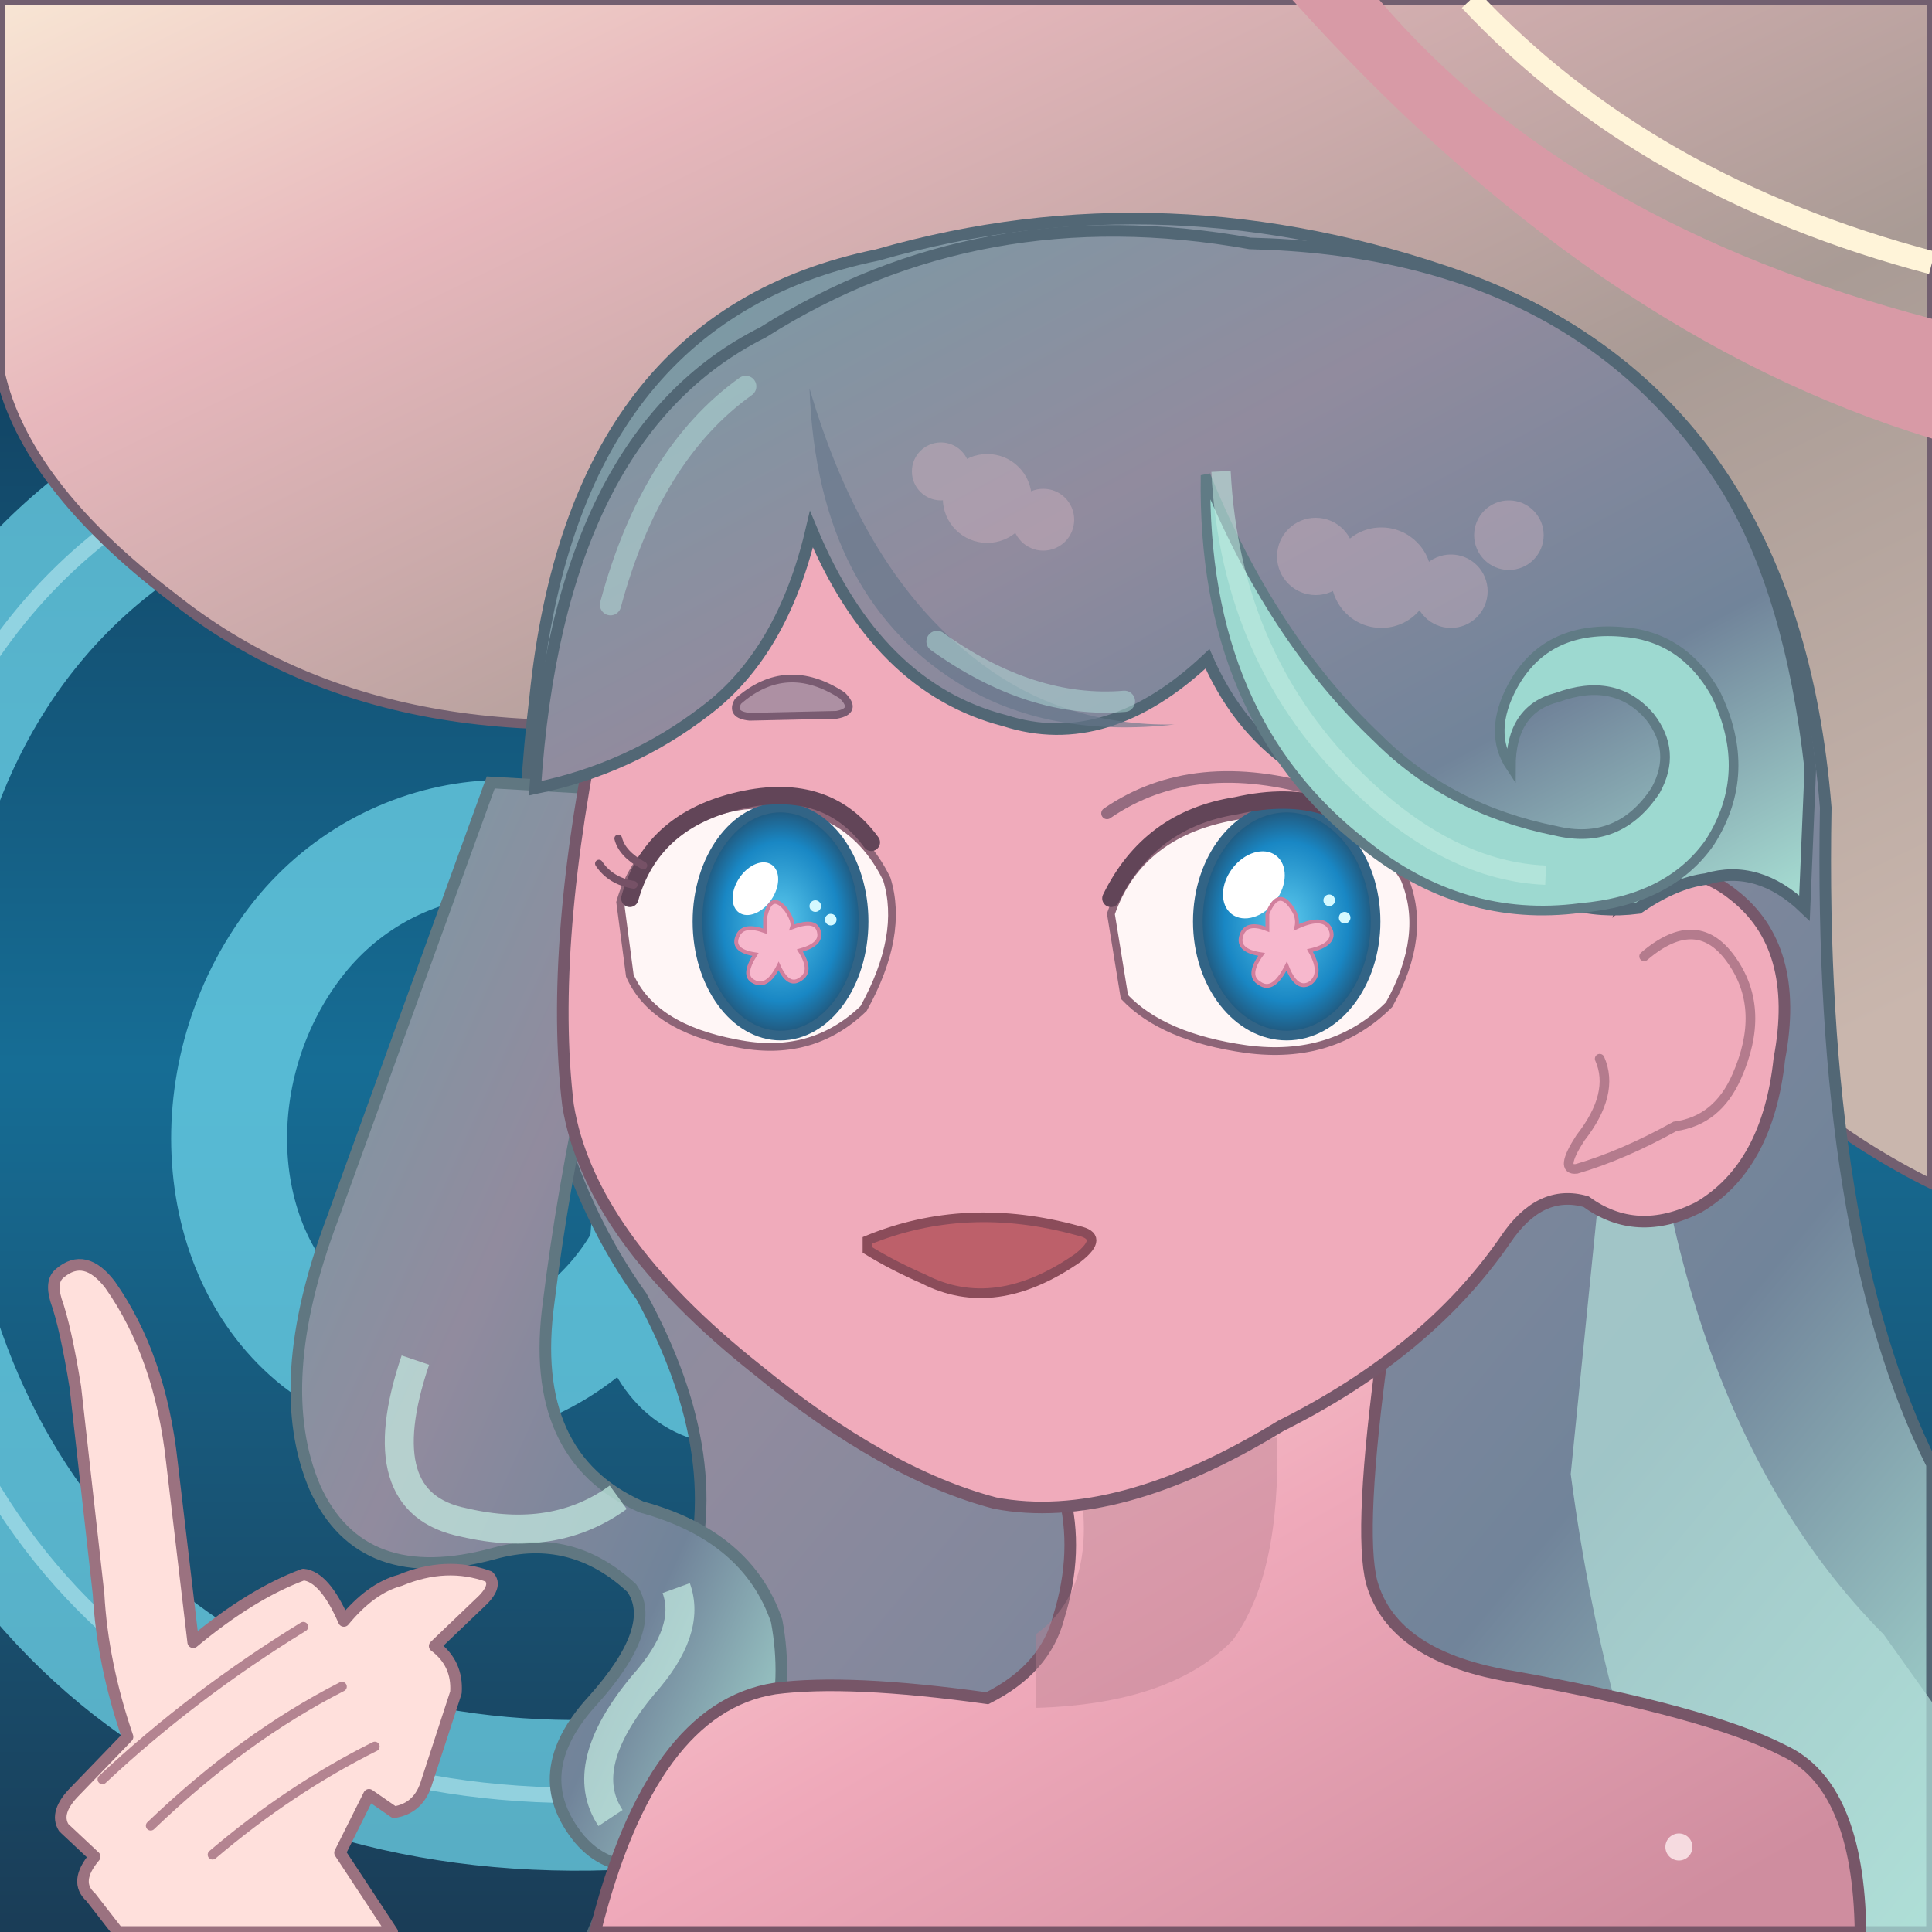
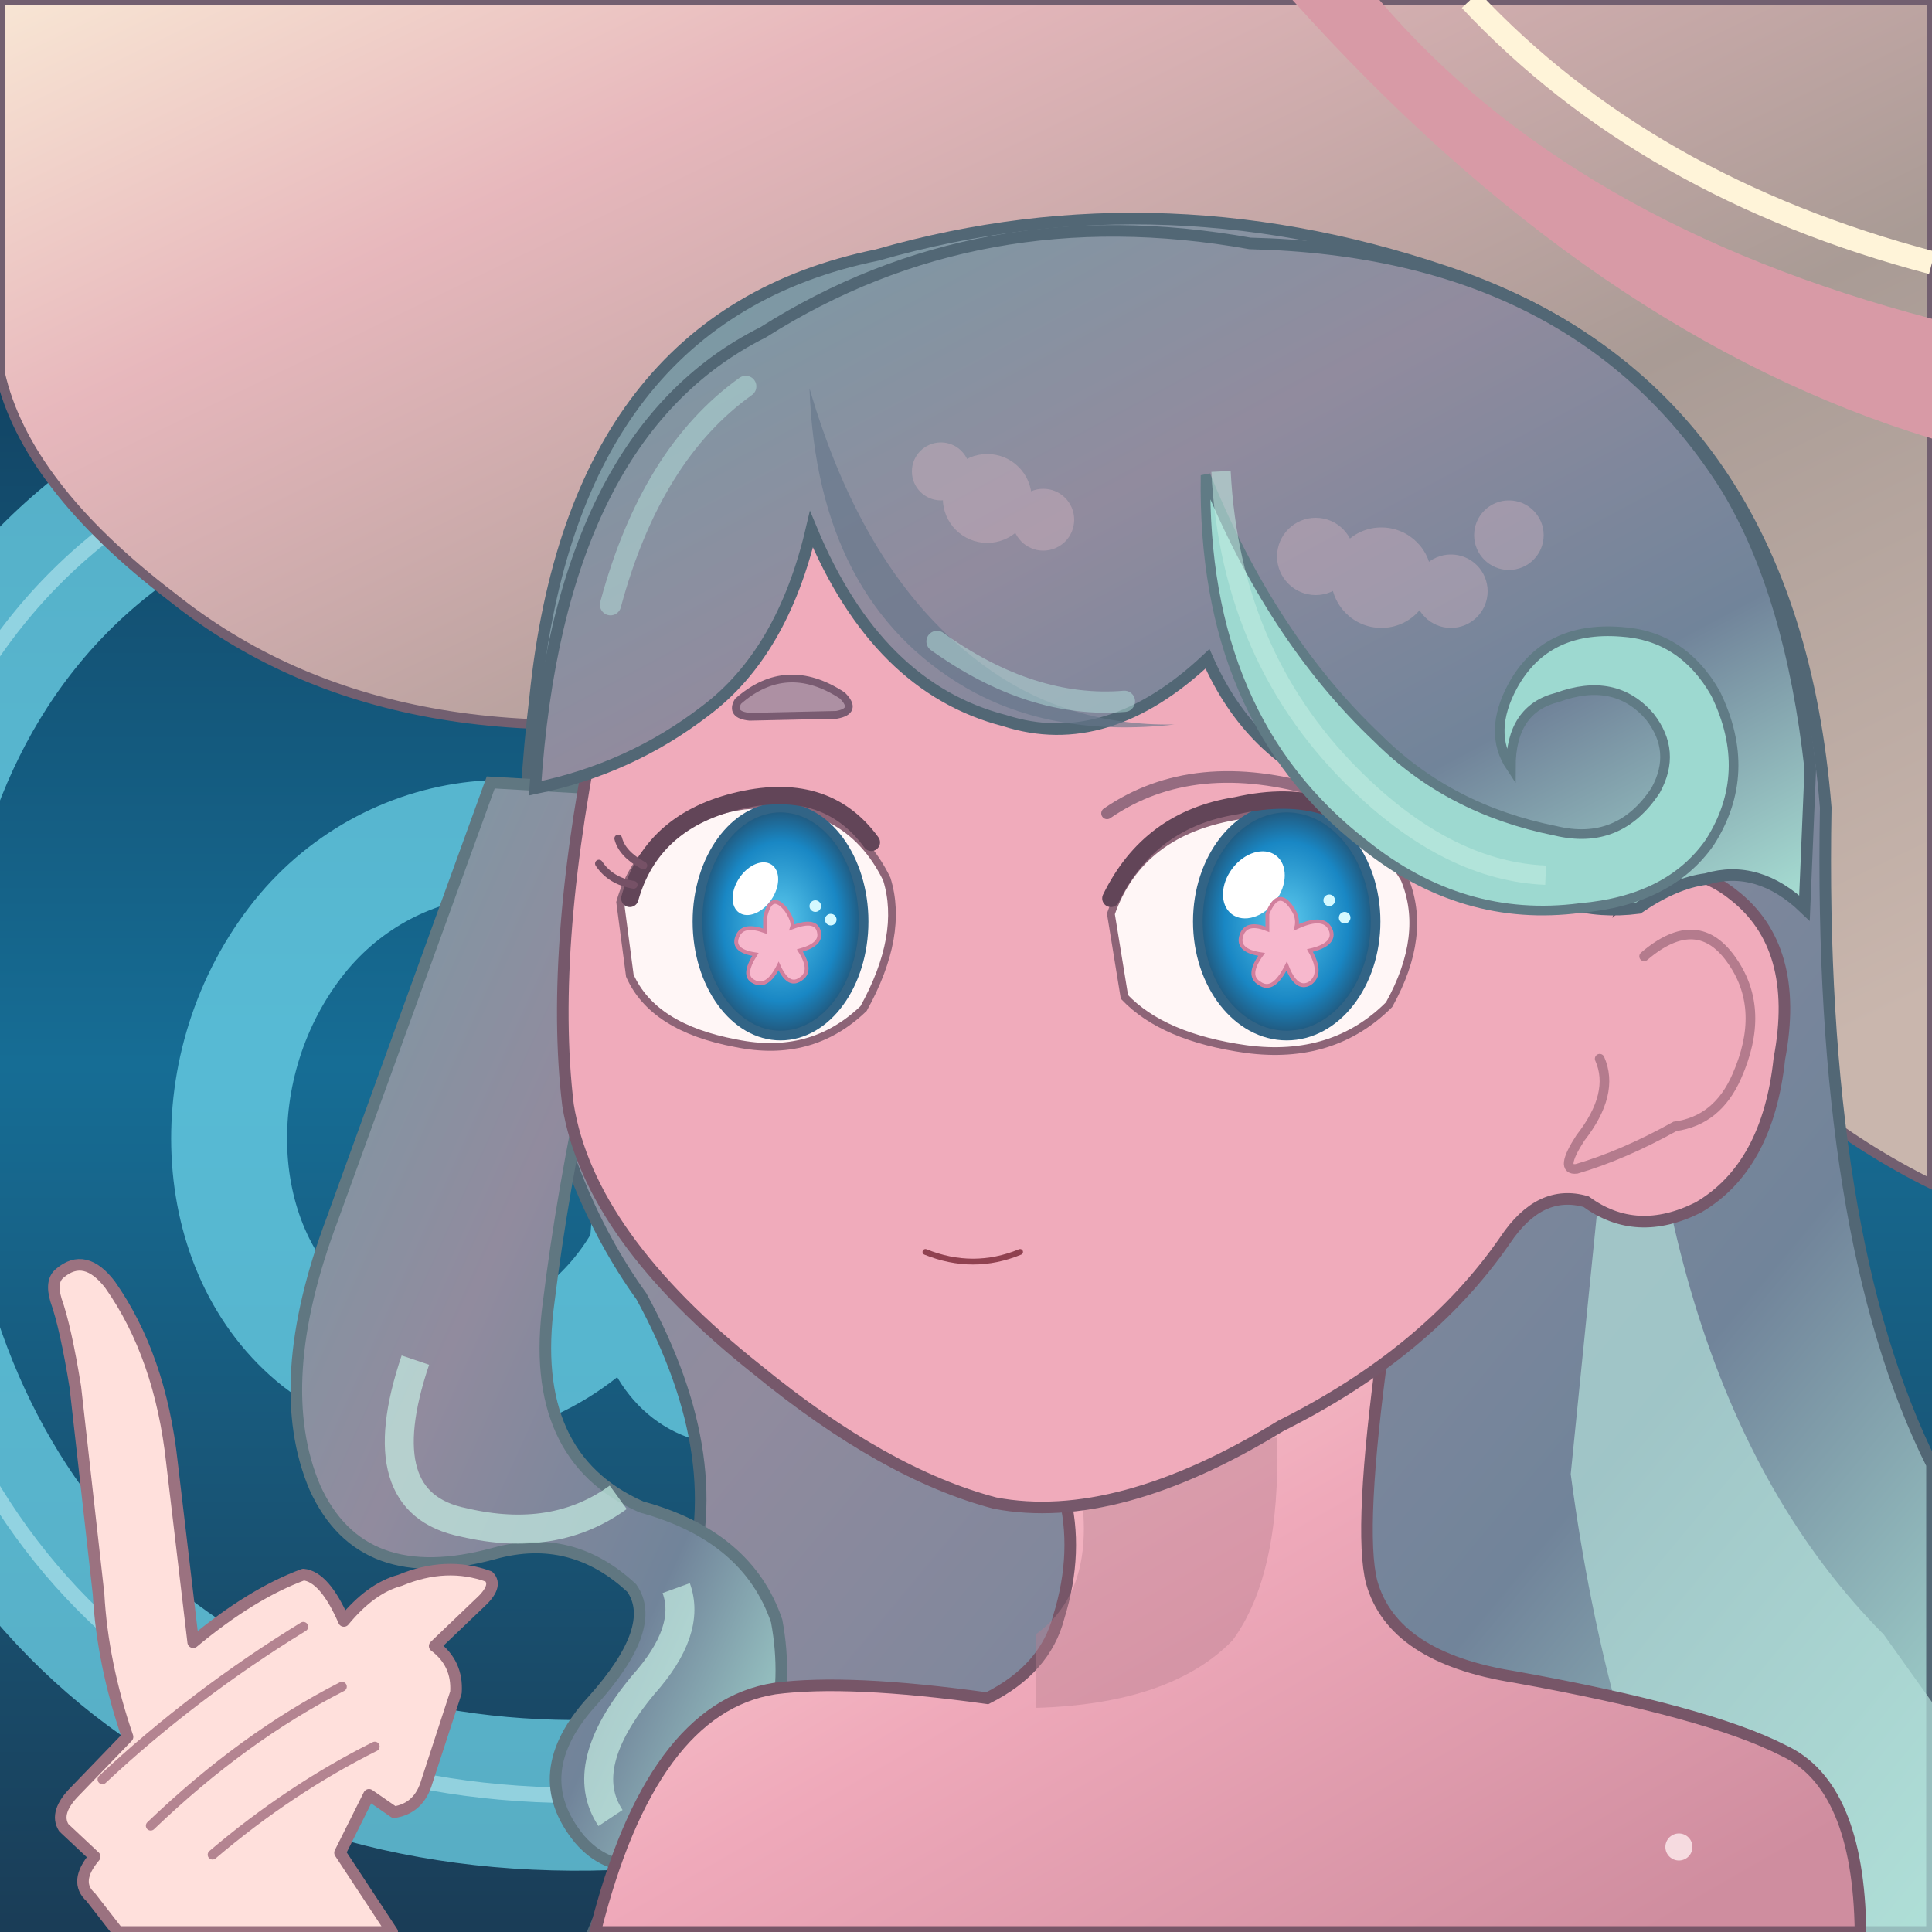
<svg xmlns="http://www.w3.org/2000/svg" width="1000" height="1000" viewBox="0 0 1000 1000">
  <defs>
    <linearGradient id="sky" x2="0" y2="1">
      <stop stop-color="#102d48" />
      <stop offset=".55" stop-color="#166d95" />
      <stop offset="1" stop-color="#1a3c56" />
    </linearGradient>
    <linearGradient id="hair" x1="0" y1="0" x2="1" y2="1">
      <stop stop-color="#779da6" />
      <stop offset=".42" stop-color="#918b9e" />
      <stop offset=".75" stop-color="#71849a" />
      <stop offset="1" stop-color="#a8e0d4" />
    </linearGradient>
    <linearGradient id="skin" x1="0" y1="0" x2="1" y2=".8">
      <stop stop-color="#ffd6d7" />
      <stop offset=".48" stop-color="#efa9ba" />
      <stop offset="1" stop-color="#cf8d9f" />
    </linearGradient>
    <radialGradient id="iris">
      <stop stop-color="#5bc9ed" />
      <stop offset=".7" stop-color="#1987c4" />
      <stop offset="1" stop-color="#225578" />
    </radialGradient>
    <linearGradient id="hat" x1="0" y1="0" x2=".8" y2="1">
      <stop stop-color="#f8e6d4" />
      <stop offset=".23" stop-color="#e7b7bc" />
      <stop offset=".6" stop-color="#a99b95" />
      <stop offset="1" stop-color="#c9b6ad" />
    </linearGradient>
  </defs>
  <rect width="1000" height="1000" fill="url(#sky)" />
  <g fill="none" stroke-linecap="round" stroke-linejoin="round">
    <path d="M255 211 C34 216 -84 379 -58 604 C-35 811 110 936 315 929 C433 925 524 873 579 807" stroke="#70d8ed" stroke-width="78" opacity=".72" />
    <path d="M255 211 C34 216 -84 379 -58 604 C-35 811 110 936 315 929 C433 925 524 873 579 807" stroke="#d5f8fa" stroke-width="8" opacity=".46" />
    <path d="M348 471 C295 415 204 424 155 485 C103 550 107 648 165 694 C222 738 302 711 335 648 L350 455 L336 639 C329 719 380 738 425 697" stroke="#70d8ed" stroke-width="60" opacity=".72" />
  </g>
  <path d="M0 0H1000V613 Q931 579 874 514 Q792 423 658 379 Q531 346 397 365 Q204 401 89 309 Q13 251 0 193Z" fill="url(#hat)" stroke="#725f70" stroke-width="5" />
  <path d="M714 0 Q813 116 1000 165 L1000 227 Q825 174 669 0Z" fill="#d89aa6" />
  <path d="M761 0 Q852 97 1000 136" fill="none" stroke="#fff4d9" stroke-width="12" />
  <path d="M277 361 Q297 164 454 132 Q604 89 758 144 Q928 207 945 418 Q941 640 1000 758 L1000 1000 H307 Q344 914 354 826 Q379 757 332 671 Q253 561 277 361Z" fill="url(#hair)" stroke="#526775" stroke-width="6" />
  <path d="M847 425 Q843 713 975 846 L1000 881 L1000 1000 H879 Q831 899 813 763Z" fill="#b1ded8" opacity=".72" />
  <path d="M341 410 Q298 560 284 674 Q273 754 332 780 Q387 795 402 839 Q413 898 374 947 Q326 982 300 952 Q272 918 307 880 Q341 842 327 822 Q296 793 256 804 Q187 823 163 770 Q140 716 172 631 L254 405Z" fill="url(#hair)" stroke="#607781" stroke-width="6" />
  <path d="M215 704 Q190 778 240 788 Q287 799 320 775 M316 941 Q298 914 333 872 Q358 844 350 822" fill="none" stroke="#c8f1e4" stroke-width="15" opacity=".68" />
  <path d="M516 716 Q569 769 548 837 Q541 864 511 879 Q439 869 401 874 Q337 884 308 1000 H963 Q962 924 923 906 Q884 886 784 868 Q721 858 710 819 Q703 792 716 697Z" fill="url(#skin)" stroke="#775668" stroke-width="6" />
  <path d="M536 846 Q571 821 557 759 L661 744 Q663 815 638 849 Q606 882 536 884Z" fill="#b87e90" opacity=".42" />
  <path d="M311 362 Q314 248 420 201 Q544 151 698 193 Q820 225 839 360 Q851 423 840 466 Q868 440 897 463 Q932 490 921 548 Q915 604 879 625 Q847 641 821 622 Q797 615 779 642 Q739 700 663 738 Q578 790 515 778 Q458 763 392 709 Q305 640 294 572 Q284 489 311 362Z" fill="#f0abbb" stroke="#76586b" stroke-width="6" />
  <path d="M851 495 Q879 471 897 498 Q914 523 899 557 Q889 580 867 583 Q840 598 816 605 Q807 606 818 589 Q836 566 828 548" fill="none" stroke="#b47b8d" stroke-width="5" stroke-linecap="round" />
  <path d="M382 363 Q407 341 436 360 Q444 368 433 370 L388 371 Q378 370 382 363Z" fill="#ad90a3" stroke="#795b71" stroke-width="4" />
  <path d="M573 421 Q618 390 684 410" fill="none" stroke="#956b80" stroke-width="6" stroke-linecap="round" />
  <path d="M321 467 Q333 425 385 417 Q438 412 459 455 Q468 484 447 522 Q420 548 381 540 Q338 532 326 505Z" fill="#fff6f6" stroke="#8d6477" stroke-width="4" />
  <path d="M575 473 Q590 430 642 422 Q703 414 727 455 Q739 484 719 520 Q690 549 645 543 Q602 537 582 516Z" fill="#fff6f6" stroke="#8d6477" stroke-width="4" />
  <g transform="translate(13 0)">
    <ellipse cx="391" cy="477" rx="43" ry="59" fill="url(#iris)" stroke="#326486" stroke-width="5" />
  </g>
  <g transform="translate(13 0)">
    <ellipse cx="653" cy="477" rx="46" ry="59" fill="url(#iris)" stroke="#326486" stroke-width="5" />
  </g>
  <g transform="translate(13 0)">
    <ellipse cx="378" cy="460" rx="10" ry="15" fill="#fff" transform="rotate(34 378 460)" />
    <ellipse cx="636" cy="458" rx="14" ry="19" fill="#fff" transform="rotate(37 636 458)" />
    <circle cx="409" cy="469" r="3" fill="#d5f9ff" />
    <circle cx="417" cy="476" r="3" fill="#d5f9ff" />
    <circle cx="675" cy="466" r="3" fill="#d5f9ff" />
    <circle cx="683" cy="475" r="3" fill="#d5f9ff" />
    <path transform="translate(-34 -9)" d="M417 484 Q420 470 428 480 Q432 486 431 489 Q444 484 445 492 Q446 498 435 501 Q442 512 435 516 Q429 520 424 509 Q418 521 411 517 Q405 514 412 503 Q399 501 403 493 Q406 487 417 491Z" fill="#f7b8cd" stroke="#d17f9d" stroke-width="2" />
    <path transform="translate(-21 -9)" d="M664 482 Q670 467 678 481 Q680 485 679 489 Q694 482 697 491 Q699 498 686 501 Q693 513 686 518 Q679 522 674 509 Q667 523 660 518 Q653 514 661 503 Q647 501 651 492 Q654 486 664 490Z" fill="#f7b8cd" stroke="#d17f9d" stroke-width="2" />
  </g>
  <path d="M326 465 Q337 426 380 415 Q427 403 451 436 M575 465 Q595 424 640 417 Q693 405 720 443" fill="none" stroke="#624558" stroke-width="9" stroke-linecap="round" />
  <path d="M328 458 Q316 456 310 447 M333 448 Q322 442 320 434 M718 443 Q730 442 737 434 M714 437 Q724 432 726 424" fill="none" stroke="#765166" stroke-width="4" stroke-linecap="round" />
-   <path id="mouth" d="M449 642 Q500 621 558 637 Q572 640 558 651 Q515 681 478 662 Q462 655 449 647Z" fill="#bd606a" stroke="#8b4c5a" stroke-width="5" />
+   <g id="mouth">
+     <path d="M479 648 Q503.75 658 528 648" fill="none" stroke="#904150" stroke-width="3" stroke-linecap="round" />
+     <ellipse id="mouth-open" cx="503.75" cy="650" rx="24" ry="0" fill="#904150" />
+     <ellipse id="tongue" cx="503.75" cy="650" rx="14" ry="0" fill="#da767f" opacity="0" />
+   </g>
  <path d="M277 408 Q289 225 395 172 Q507 101 647 126 Q817 130 894 253 Q927 308 937 398 L934 470 Q910 447 883 455 Q867 457 848 470 Q809 475 779 450 Q736 425 694 409 Q647 391 625 341 Q573 390 520 373 Q454 356 420 274 Q405 338 365 368 Q326 398 277 408Z" fill="url(#hair)" stroke="#526775" stroke-width="6" />
  <path d="M419 201 Q423 311 500 356 Q545 382 608 375 Q550 376 506 342 Q447 297 419 201Z" fill="#64758a" opacity=".64" />
  <path d="M624 246 Q622 372 706 437 Q757 478 818 470 Q864 466 885 436 Q908 400 888 359 Q871 329 839 327 Q800 324 783 355 Q770 379 782 397 Q782 367 806 361 Q836 350 854 371 Q868 389 857 409 Q838 438 805 430 Q750 419 713 382 Q658 330 624 246Z" fill="#9dd9d0" stroke="#607b85" stroke-width="5" />
  <path d="M632 244 Q637 342 704 406 Q751 451 800 453" fill="none" stroke="#c3ede1" stroke-width="10" opacity=".55" />
  <path d="M316 313 Q337 235 386 200 M485 332 Q534 367 582 363" fill="none" stroke="#bae8e2" stroke-width="11" stroke-linecap="round" opacity=".45" />
  <g fill="#efc2cc" opacity=".3">
    <circle cx="487" cy="244" r="15" />
    <circle cx="511" cy="258" r="23" />
    <circle cx="540" cy="269" r="16" />
    <circle cx="681" cy="288" r="20" />
    <circle cx="715" cy="299" r="26" />
    <circle cx="751" cy="306" r="19" />
    <circle cx="781" cy="277" r="18" />
  </g>
  <path d="M31 659 Q44 648 57 665 Q83 702 89 757 L100 850 Q130 825 157 815 Q168 816 178 839 Q192 822 207 818 Q231 808 253 816 Q258 821 248 830 L225 852 Q237 861 236 876 L221 922 Q217 936 204 938 L191 929 L176 959 L203 1000 H61 L47 982 Q38 974 49 961 L33 946 Q28 938 39 927 L66 899 Q53 861 51 825 L39 718 Q34 687 29 673 Q26 663 31 659Z" fill="#ffe0dc" stroke="#9b7280" stroke-width="6" stroke-linejoin="round" />
  <path d="M53 921 Q100 877 157 842 M78 945 Q126 899 177 873 M110 960 Q150 926 194 904" fill="none" stroke="#b48491" stroke-width="5" stroke-linecap="round" />
  <circle cx="869" cy="956" r="7" fill="#ffeef0" opacity=".8" />
</svg>
